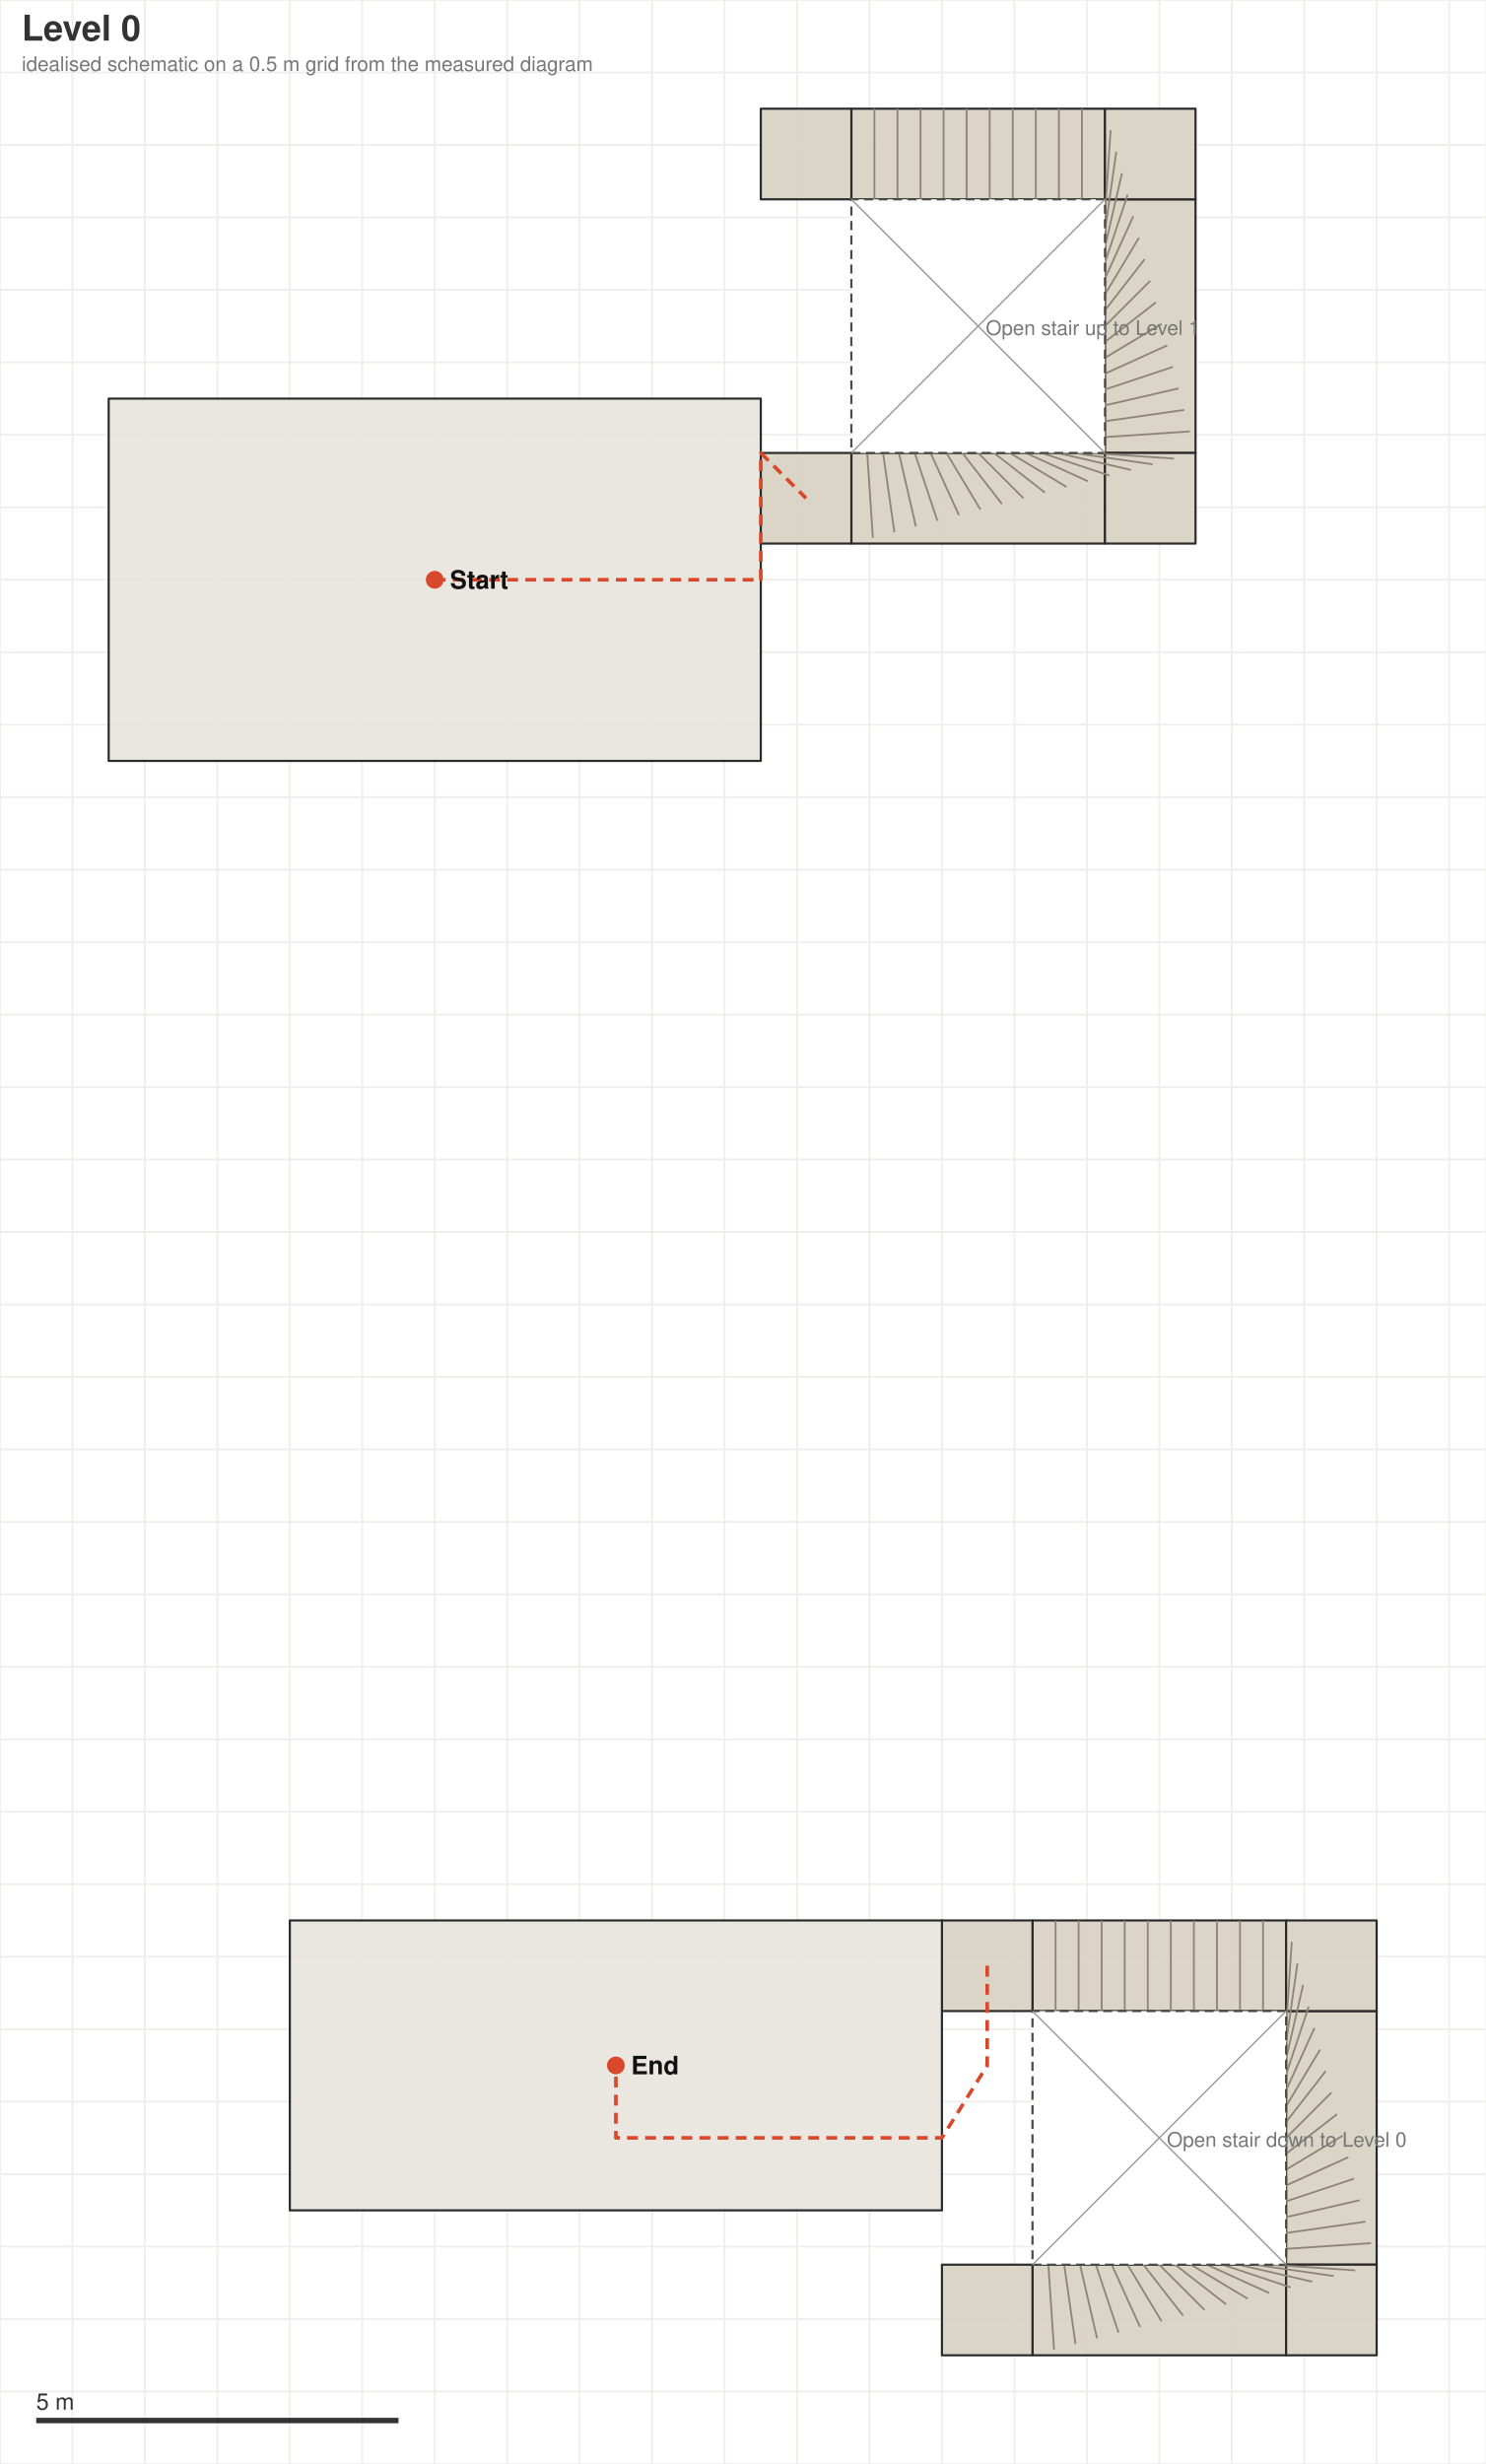
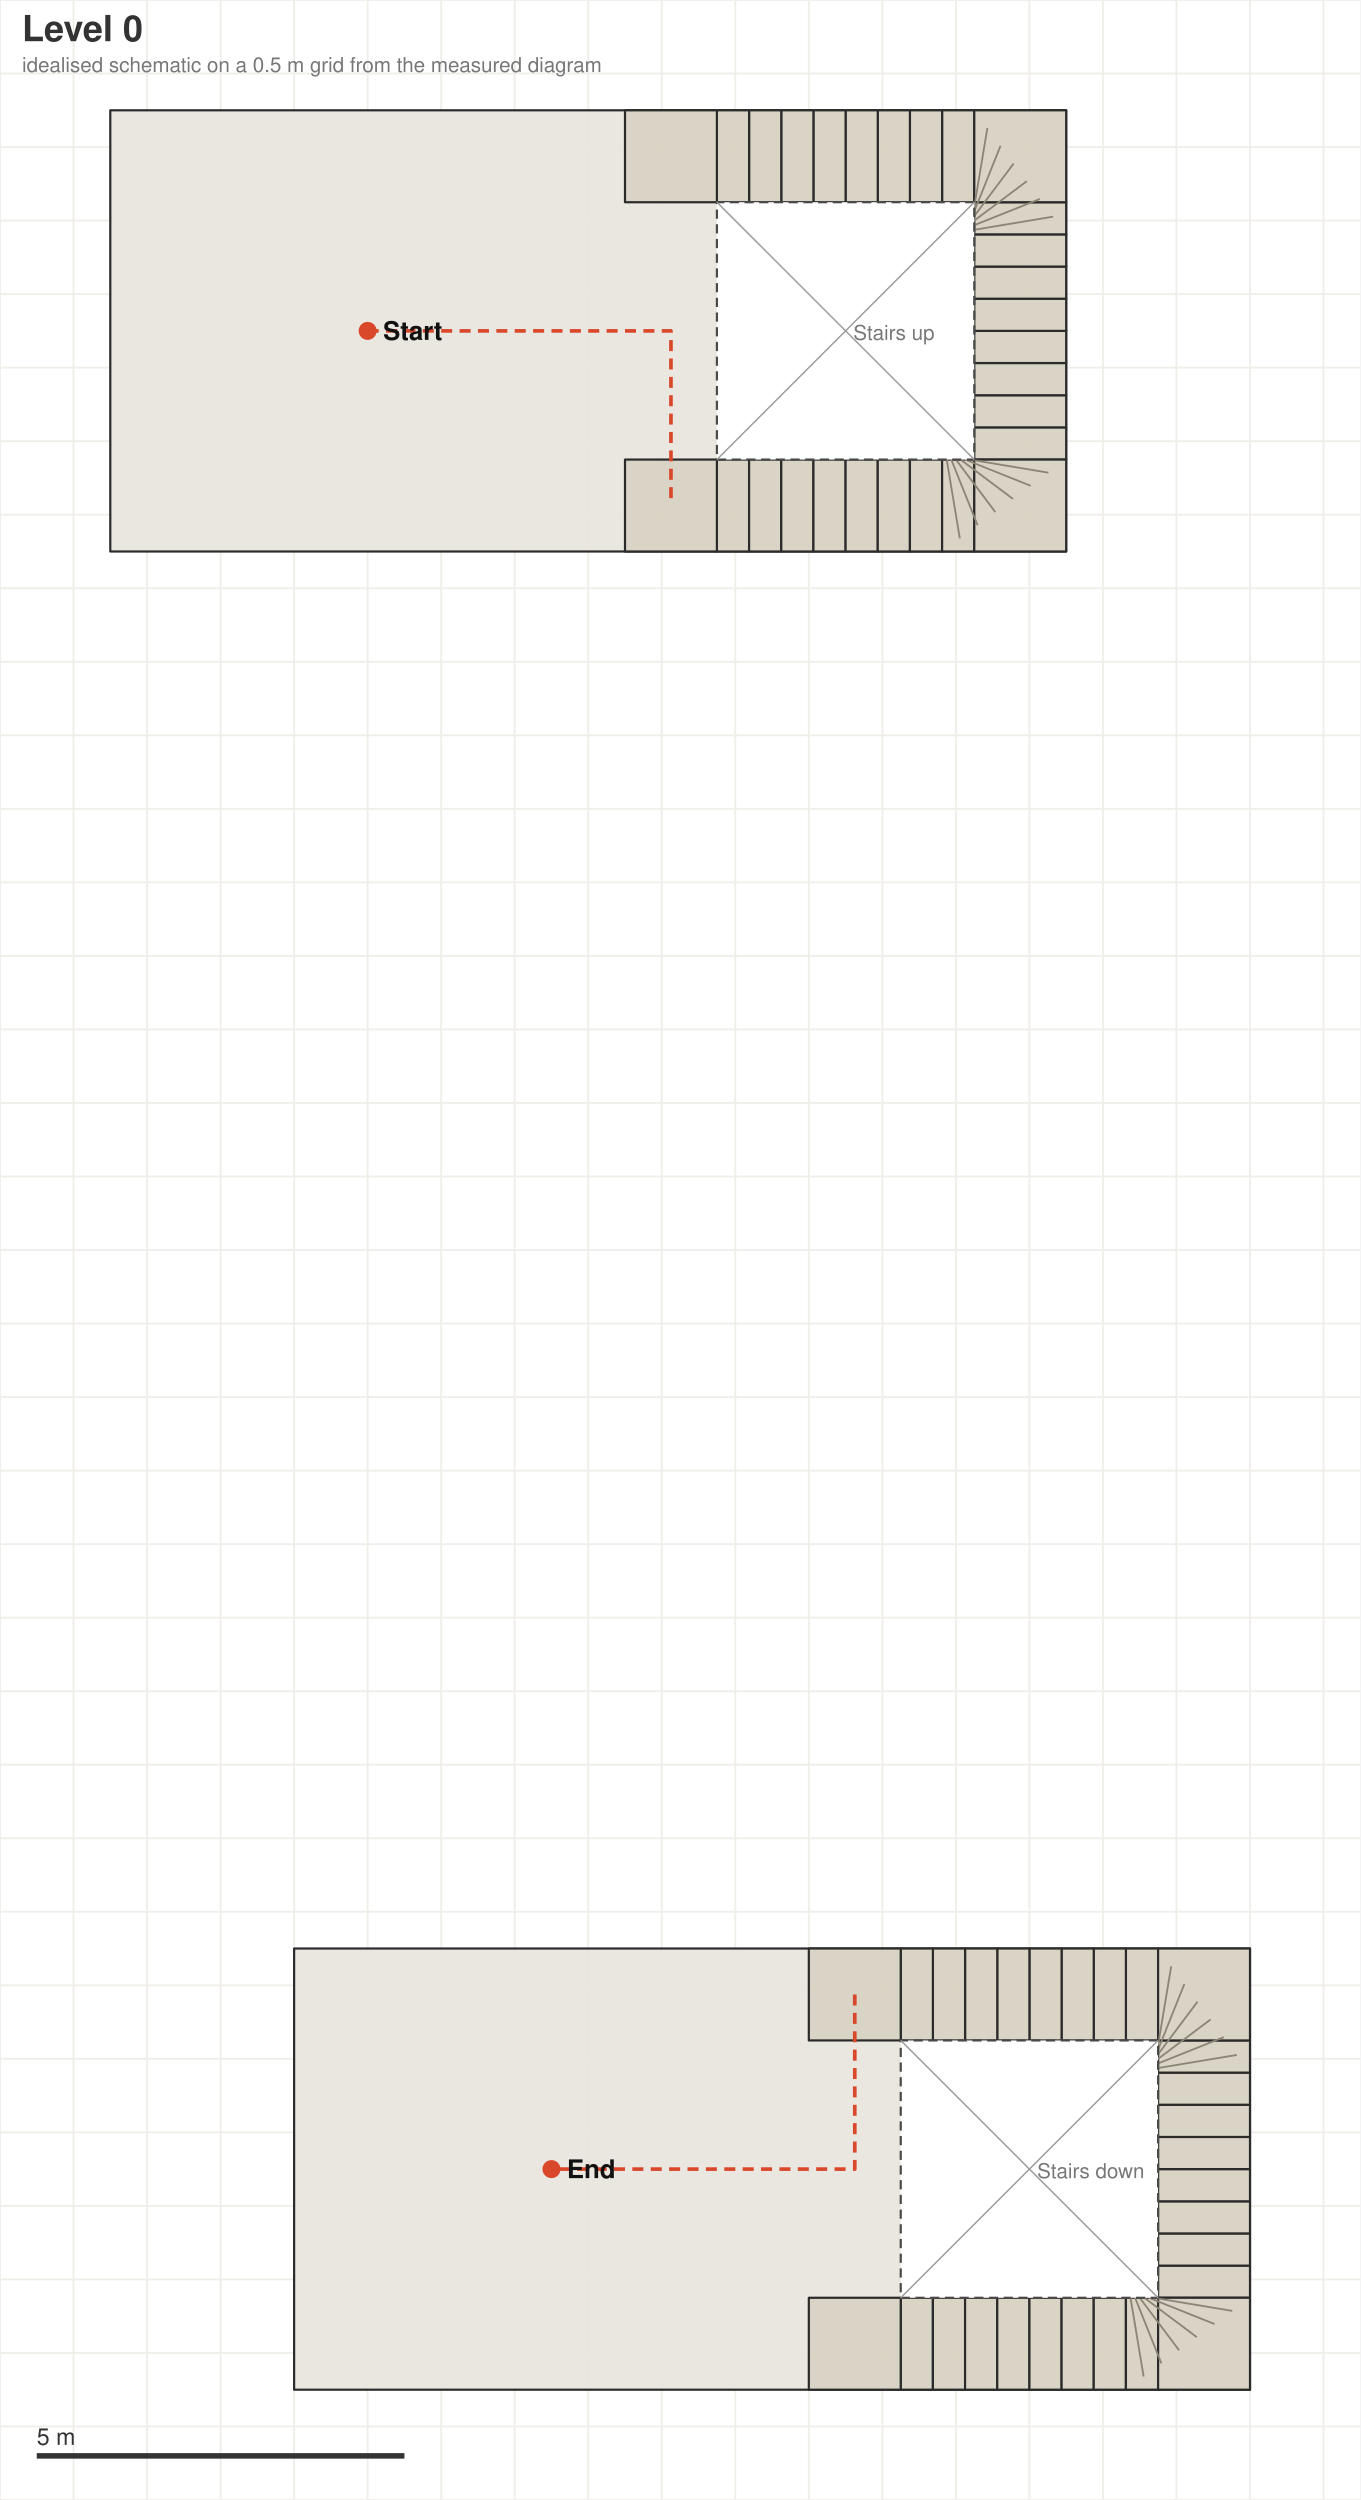
- <svg xmlns="http://www.w3.org/2000/svg" width="820" height="1360" viewBox="0 0 820.0 1360.0" font-family="Helvetica, Arial, sans-serif">
+ <svg xmlns="http://www.w3.org/2000/svg" width="740" height="1360" viewBox="0 0 740.0 1360.0" font-family="Helvetica, Arial, sans-serif">
  <rect width="100%" height="100%" fill="white" />
  <line x1="0" y1="1360" x2="0" y2="0" stroke="#f0eee9" stroke-width="1" />
  <line x1="40" y1="1360" x2="40" y2="0" stroke="#f0eee9" stroke-width="1" />
  <line x1="80" y1="1360" x2="80" y2="0" stroke="#f0eee9" stroke-width="1" />
  <line x1="120" y1="1360" x2="120" y2="0" stroke="#f0eee9" stroke-width="1" />
  <line x1="160" y1="1360" x2="160" y2="0" stroke="#f0eee9" stroke-width="1" />
  <line x1="200" y1="1360" x2="200" y2="0" stroke="#f0eee9" stroke-width="1" />
  <line x1="240" y1="1360" x2="240" y2="0" stroke="#f0eee9" stroke-width="1" />
  <line x1="280" y1="1360" x2="280" y2="0" stroke="#f0eee9" stroke-width="1" />
  <line x1="320" y1="1360" x2="320" y2="0" stroke="#f0eee9" stroke-width="1" />
  <line x1="360" y1="1360" x2="360" y2="0" stroke="#f0eee9" stroke-width="1" />
  <line x1="400" y1="1360" x2="400" y2="0" stroke="#f0eee9" stroke-width="1" />
  <line x1="440" y1="1360" x2="440" y2="0" stroke="#f0eee9" stroke-width="1" />
  <line x1="480" y1="1360" x2="480" y2="0" stroke="#f0eee9" stroke-width="1" />
  <line x1="520" y1="1360" x2="520" y2="0" stroke="#f0eee9" stroke-width="1" />
  <line x1="560" y1="1360" x2="560" y2="0" stroke="#f0eee9" stroke-width="1" />
  <line x1="600" y1="1360" x2="600" y2="0" stroke="#f0eee9" stroke-width="1" />
  <line x1="640" y1="1360" x2="640" y2="0" stroke="#f0eee9" stroke-width="1" />
  <line x1="680" y1="1360" x2="680" y2="0" stroke="#f0eee9" stroke-width="1" />
  <line x1="720" y1="1360" x2="720" y2="0" stroke="#f0eee9" stroke-width="1" />
-   <line x1="760" y1="1360" x2="760" y2="0" stroke="#f0eee9" stroke-width="1" />
-   <line x1="800" y1="1360" x2="800" y2="0" stroke="#f0eee9" stroke-width="1" />
-   <line x1="0" y1="1360" x2="820" y2="1360" stroke="#f0eee9" stroke-width="1" />
-   <line x1="0" y1="1320" x2="820" y2="1320" stroke="#f0eee9" stroke-width="1" />
-   <line x1="0" y1="1280" x2="820" y2="1280" stroke="#f0eee9" stroke-width="1" />
-   <line x1="0" y1="1240" x2="820" y2="1240" stroke="#f0eee9" stroke-width="1" />
-   <line x1="0" y1="1200" x2="820" y2="1200" stroke="#f0eee9" stroke-width="1" />
-   <line x1="0" y1="1160" x2="820" y2="1160" stroke="#f0eee9" stroke-width="1" />
-   <line x1="0" y1="1120" x2="820" y2="1120" stroke="#f0eee9" stroke-width="1" />
-   <line x1="0" y1="1080" x2="820" y2="1080" stroke="#f0eee9" stroke-width="1" />
-   <line x1="0" y1="1040" x2="820" y2="1040" stroke="#f0eee9" stroke-width="1" />
-   <line x1="0" y1="1000" x2="820" y2="1000" stroke="#f0eee9" stroke-width="1" />
-   <line x1="0" y1="960" x2="820" y2="960" stroke="#f0eee9" stroke-width="1" />
-   <line x1="0" y1="920" x2="820" y2="920" stroke="#f0eee9" stroke-width="1" />
-   <line x1="0" y1="880" x2="820" y2="880" stroke="#f0eee9" stroke-width="1" />
-   <line x1="0" y1="840" x2="820" y2="840" stroke="#f0eee9" stroke-width="1" />
-   <line x1="0" y1="800" x2="820" y2="800" stroke="#f0eee9" stroke-width="1" />
-   <line x1="0" y1="760" x2="820" y2="760" stroke="#f0eee9" stroke-width="1" />
-   <line x1="0" y1="720" x2="820" y2="720" stroke="#f0eee9" stroke-width="1" />
-   <line x1="0" y1="680" x2="820" y2="680" stroke="#f0eee9" stroke-width="1" />
-   <line x1="0" y1="640" x2="820" y2="640" stroke="#f0eee9" stroke-width="1" />
-   <line x1="0" y1="600" x2="820" y2="600" stroke="#f0eee9" stroke-width="1" />
-   <line x1="0" y1="560" x2="820" y2="560" stroke="#f0eee9" stroke-width="1" />
-   <line x1="0" y1="520" x2="820" y2="520" stroke="#f0eee9" stroke-width="1" />
-   <line x1="0" y1="480" x2="820" y2="480" stroke="#f0eee9" stroke-width="1" />
-   <line x1="0" y1="440" x2="820" y2="440" stroke="#f0eee9" stroke-width="1" />
-   <line x1="0" y1="400" x2="820" y2="400" stroke="#f0eee9" stroke-width="1" />
-   <line x1="0" y1="360" x2="820" y2="360" stroke="#f0eee9" stroke-width="1" />
-   <line x1="0" y1="320" x2="820" y2="320" stroke="#f0eee9" stroke-width="1" />
-   <line x1="0" y1="280" x2="820" y2="280" stroke="#f0eee9" stroke-width="1" />
-   <line x1="0" y1="240" x2="820" y2="240" stroke="#f0eee9" stroke-width="1" />
-   <line x1="0" y1="200" x2="820" y2="200" stroke="#f0eee9" stroke-width="1" />
-   <line x1="0" y1="160" x2="820" y2="160" stroke="#f0eee9" stroke-width="1" />
-   <line x1="0" y1="120" x2="820" y2="120" stroke="#f0eee9" stroke-width="1" />
-   <line x1="0" y1="80" x2="820" y2="80" stroke="#f0eee9" stroke-width="1" />
-   <line x1="0" y1="40" x2="820" y2="40" stroke="#f0eee9" stroke-width="1" />
-   <line x1="0" y1="0" x2="820" y2="0" stroke="#f0eee9" stroke-width="1" />
-   <polygon points="60,420 420,420 420,220 60,220" fill="#e9e6df" stroke="#2b2b2b" stroke-width="1.2" stroke-linejoin="round" fill-opacity="0.95" />
-   <polygon points="470,300 610,300 610,250 470,250" fill="#d9d3c4" stroke="#2b2b2b" stroke-width="1.2" stroke-linejoin="round" fill-opacity="0.95" />
-   <polygon points="660,250 660,110 610,110 610,250" fill="#d9d3c4" stroke="#2b2b2b" stroke-width="1.2" stroke-linejoin="round" fill-opacity="0.95" />
-   <polygon points="610,60 470,60 470,110 610,110" fill="#d9d3c4" stroke="#2b2b2b" stroke-width="1.2" stroke-linejoin="round" fill-opacity="0.95" />
-   <polygon points="420,300 470,300 470,250 420,250" fill="#d9d3c4" stroke="#2b2b2b" stroke-width="1.2" stroke-linejoin="round" fill-opacity="0.95" />
-   <polygon points="610,300 660,300 660,250 610,250" fill="#d9d3c4" stroke="#2b2b2b" stroke-width="1.2" stroke-linejoin="round" fill-opacity="0.95" />
-   <polygon points="610,110 660,110 660,60 610,60" fill="#d9d3c4" stroke="#2b2b2b" stroke-width="1.2" stroke-linejoin="round" fill-opacity="0.95" />
-   <polygon points="420,110 470,110 470,60 420,60" fill="#d9d3c4" stroke="#2b2b2b" stroke-width="1.2" stroke-linejoin="round" fill-opacity="0.95" />
-   <line x1="481.88" y1="296.88" x2="478.75" y2="250" stroke="#8c8577" stroke-width="1" />
-   <line x1="493.75" y1="293.75" x2="487.5" y2="250" stroke="#8c8577" stroke-width="1" />
-   <line x1="505.62" y1="290.62" x2="496.25" y2="250" stroke="#8c8577" stroke-width="1" />
-   <line x1="517.5" y1="287.5" x2="505" y2="250" stroke="#8c8577" stroke-width="1" />
-   <line x1="529.38" y1="284.38" x2="513.75" y2="250" stroke="#8c8577" stroke-width="1" />
-   <line x1="541.25" y1="281.25" x2="522.5" y2="250" stroke="#8c8577" stroke-width="1" />
-   <line x1="553.12" y1="278.12" x2="531.25" y2="250" stroke="#8c8577" stroke-width="1" />
-   <line x1="565" y1="275" x2="540" y2="250" stroke="#8c8577" stroke-width="1" />
-   <line x1="576.88" y1="271.88" x2="548.75" y2="250" stroke="#8c8577" stroke-width="1" />
-   <line x1="588.75" y1="268.75" x2="557.5" y2="250" stroke="#8c8577" stroke-width="1" />
-   <line x1="600.62" y1="265.62" x2="566.25" y2="250" stroke="#8c8577" stroke-width="1" />
-   <line x1="612.5" y1="262.5" x2="575" y2="250" stroke="#8c8577" stroke-width="1" />
-   <line x1="624.38" y1="259.38" x2="583.75" y2="250" stroke="#8c8577" stroke-width="1" />
-   <line x1="636.25" y1="256.25" x2="592.5" y2="250" stroke="#8c8577" stroke-width="1" />
-   <line x1="648.12" y1="253.12" x2="601.25" y2="250" stroke="#8c8577" stroke-width="1" />
-   <line x1="656.88" y1="238.12" x2="610" y2="241.25" stroke="#8c8577" stroke-width="1" />
-   <line x1="653.75" y1="226.25" x2="610" y2="232.5" stroke="#8c8577" stroke-width="1" />
-   <line x1="650.62" y1="214.38" x2="610" y2="223.75" stroke="#8c8577" stroke-width="1" />
-   <line x1="647.5" y1="202.5" x2="610" y2="215" stroke="#8c8577" stroke-width="1" />
-   <line x1="644.38" y1="190.62" x2="610" y2="206.25" stroke="#8c8577" stroke-width="1" />
-   <line x1="641.25" y1="178.75" x2="610" y2="197.5" stroke="#8c8577" stroke-width="1" />
-   <line x1="638.12" y1="166.88" x2="610" y2="188.75" stroke="#8c8577" stroke-width="1" />
-   <line x1="635" y1="155" x2="610" y2="180" stroke="#8c8577" stroke-width="1" />
-   <line x1="631.88" y1="143.12" x2="610" y2="171.25" stroke="#8c8577" stroke-width="1" />
-   <line x1="628.75" y1="131.25" x2="610" y2="162.5" stroke="#8c8577" stroke-width="1" />
-   <line x1="625.62" y1="119.38" x2="610" y2="153.75" stroke="#8c8577" stroke-width="1" />
-   <line x1="622.5" y1="107.5" x2="610" y2="145" stroke="#8c8577" stroke-width="1" />
-   <line x1="619.38" y1="95.62" x2="610" y2="136.25" stroke="#8c8577" stroke-width="1" />
-   <line x1="616.25" y1="83.75" x2="610" y2="127.5" stroke="#8c8577" stroke-width="1" />
-   <line x1="613.12" y1="71.88" x2="610" y2="118.75" stroke="#8c8577" stroke-width="1" />
-   <line x1="597.27" y1="60" x2="597.27" y2="110" stroke="#8c8577" stroke-width="1" />
-   <line x1="584.55" y1="60" x2="584.55" y2="110" stroke="#8c8577" stroke-width="1" />
-   <line x1="571.82" y1="60" x2="571.82" y2="110" stroke="#8c8577" stroke-width="1" />
-   <line x1="559.09" y1="60" x2="559.09" y2="110" stroke="#8c8577" stroke-width="1" />
-   <line x1="546.36" y1="60" x2="546.36" y2="110" stroke="#8c8577" stroke-width="1" />
-   <line x1="533.64" y1="60" x2="533.64" y2="110" stroke="#8c8577" stroke-width="1" />
-   <line x1="520.91" y1="60" x2="520.91" y2="110" stroke="#8c8577" stroke-width="1" />
-   <line x1="508.18" y1="60" x2="508.18" y2="110" stroke="#8c8577" stroke-width="1" />
-   <line x1="495.45" y1="60" x2="495.45" y2="110" stroke="#8c8577" stroke-width="1" />
-   <line x1="482.73" y1="60" x2="482.73" y2="110" stroke="#8c8577" stroke-width="1" />
-   <polygon points="470,250 610,250 610,110 470,110" fill="white" stroke="#4a4a4a" stroke-width="1.2" stroke-dasharray="5 3" />
-   <line x1="470" y1="250" x2="610" y2="110" stroke="#9a9a9a" stroke-width="0.8" />
-   <line x1="610" y1="250" x2="470" y2="110" stroke="#9a9a9a" stroke-width="0.8" />
-   <polygon points="570,1300 710,1300 710,1250 570,1250" fill="#d9d3c4" stroke="#2b2b2b" stroke-width="1.2" stroke-linejoin="round" fill-opacity="0.95" />
-   <polygon points="760,1250 760,1110 710,1110 710,1250" fill="#d9d3c4" stroke="#2b2b2b" stroke-width="1.2" stroke-linejoin="round" fill-opacity="0.95" />
-   <polygon points="710,1060 570,1060 570,1110 710,1110" fill="#d9d3c4" stroke="#2b2b2b" stroke-width="1.2" stroke-linejoin="round" fill-opacity="0.95" />
-   <polygon points="520,1300 570,1300 570,1250 520,1250" fill="#d9d3c4" stroke="#2b2b2b" stroke-width="1.2" stroke-linejoin="round" fill-opacity="0.95" />
-   <polygon points="710,1300 760,1300 760,1250 710,1250" fill="#d9d3c4" stroke="#2b2b2b" stroke-width="1.2" stroke-linejoin="round" fill-opacity="0.95" />
-   <polygon points="710,1110 760,1110 760,1060 710,1060" fill="#d9d3c4" stroke="#2b2b2b" stroke-width="1.2" stroke-linejoin="round" fill-opacity="0.95" />
-   <polygon points="520,1110 570,1110 570,1060 520,1060" fill="#d9d3c4" stroke="#2b2b2b" stroke-width="1.2" stroke-linejoin="round" fill-opacity="0.95" />
-   <line x1="581.88" y1="1296.88" x2="578.75" y2="1250" stroke="#8c8577" stroke-width="1" />
-   <line x1="593.75" y1="1293.75" x2="587.5" y2="1250" stroke="#8c8577" stroke-width="1" />
-   <line x1="605.62" y1="1290.62" x2="596.25" y2="1250" stroke="#8c8577" stroke-width="1" />
-   <line x1="617.5" y1="1287.5" x2="605" y2="1250" stroke="#8c8577" stroke-width="1" />
-   <line x1="629.38" y1="1284.38" x2="613.75" y2="1250" stroke="#8c8577" stroke-width="1" />
-   <line x1="641.25" y1="1281.25" x2="622.5" y2="1250" stroke="#8c8577" stroke-width="1" />
-   <line x1="653.12" y1="1278.12" x2="631.25" y2="1250" stroke="#8c8577" stroke-width="1" />
-   <line x1="665" y1="1275" x2="640" y2="1250" stroke="#8c8577" stroke-width="1" />
-   <line x1="676.88" y1="1271.88" x2="648.75" y2="1250" stroke="#8c8577" stroke-width="1" />
-   <line x1="688.75" y1="1268.75" x2="657.5" y2="1250" stroke="#8c8577" stroke-width="1" />
-   <line x1="700.62" y1="1265.62" x2="666.25" y2="1250" stroke="#8c8577" stroke-width="1" />
-   <line x1="712.5" y1="1262.5" x2="675" y2="1250" stroke="#8c8577" stroke-width="1" />
-   <line x1="724.38" y1="1259.38" x2="683.75" y2="1250" stroke="#8c8577" stroke-width="1" />
-   <line x1="736.25" y1="1256.25" x2="692.5" y2="1250" stroke="#8c8577" stroke-width="1" />
-   <line x1="748.12" y1="1253.12" x2="701.25" y2="1250" stroke="#8c8577" stroke-width="1" />
-   <line x1="756.88" y1="1238.12" x2="710" y2="1241.25" stroke="#8c8577" stroke-width="1" />
-   <line x1="753.75" y1="1226.25" x2="710" y2="1232.5" stroke="#8c8577" stroke-width="1" />
-   <line x1="750.62" y1="1214.38" x2="710" y2="1223.75" stroke="#8c8577" stroke-width="1" />
-   <line x1="747.5" y1="1202.5" x2="710" y2="1215" stroke="#8c8577" stroke-width="1" />
-   <line x1="744.38" y1="1190.62" x2="710" y2="1206.25" stroke="#8c8577" stroke-width="1" />
-   <line x1="741.25" y1="1178.75" x2="710" y2="1197.5" stroke="#8c8577" stroke-width="1" />
-   <line x1="738.12" y1="1166.88" x2="710" y2="1188.75" stroke="#8c8577" stroke-width="1" />
-   <line x1="735" y1="1155" x2="710" y2="1180" stroke="#8c8577" stroke-width="1" />
-   <line x1="731.88" y1="1143.12" x2="710" y2="1171.25" stroke="#8c8577" stroke-width="1" />
-   <line x1="728.75" y1="1131.25" x2="710" y2="1162.5" stroke="#8c8577" stroke-width="1" />
-   <line x1="725.62" y1="1119.38" x2="710" y2="1153.75" stroke="#8c8577" stroke-width="1" />
-   <line x1="722.5" y1="1107.5" x2="710" y2="1145" stroke="#8c8577" stroke-width="1" />
-   <line x1="719.38" y1="1095.62" x2="710" y2="1136.25" stroke="#8c8577" stroke-width="1" />
-   <line x1="716.25" y1="1083.75" x2="710" y2="1127.5" stroke="#8c8577" stroke-width="1" />
-   <line x1="713.12" y1="1071.88" x2="710" y2="1118.75" stroke="#8c8577" stroke-width="1" />
-   <line x1="697.27" y1="1060" x2="697.27" y2="1110" stroke="#8c8577" stroke-width="1" />
-   <line x1="684.55" y1="1060" x2="684.55" y2="1110" stroke="#8c8577" stroke-width="1" />
-   <line x1="671.82" y1="1060" x2="671.82" y2="1110" stroke="#8c8577" stroke-width="1" />
-   <line x1="659.09" y1="1060" x2="659.09" y2="1110" stroke="#8c8577" stroke-width="1" />
-   <line x1="646.36" y1="1060" x2="646.36" y2="1110" stroke="#8c8577" stroke-width="1" />
-   <line x1="633.64" y1="1060" x2="633.64" y2="1110" stroke="#8c8577" stroke-width="1" />
-   <line x1="620.91" y1="1060" x2="620.91" y2="1110" stroke="#8c8577" stroke-width="1" />
-   <line x1="608.18" y1="1060" x2="608.18" y2="1110" stroke="#8c8577" stroke-width="1" />
-   <line x1="595.45" y1="1060" x2="595.45" y2="1110" stroke="#8c8577" stroke-width="1" />
-   <line x1="582.73" y1="1060" x2="582.73" y2="1110" stroke="#8c8577" stroke-width="1" />
-   <polygon points="570,1250 710,1250 710,1110 570,1110" fill="white" stroke="#4a4a4a" stroke-width="1.2" stroke-dasharray="5 3" />
-   <line x1="570" y1="1250" x2="710" y2="1110" stroke="#9a9a9a" stroke-width="0.8" />
-   <line x1="710" y1="1250" x2="570" y2="1110" stroke="#9a9a9a" stroke-width="0.8" />
-   <polygon points="160,1220 520,1220 520,1060 160,1060" fill="#e9e6df" stroke="#2b2b2b" stroke-width="1.2" stroke-linejoin="round" fill-opacity="0.95" />
-   <polyline points="240,320 240,320 240,320 420,320 420,250 445,275 445,275 445,275" fill="none" stroke="#d9482b" stroke-width="2" stroke-dasharray="6 4" stroke-linejoin="round" />
-   <polyline points="545,1085 545,1140 545,1140 520,1180 340,1180 340,1140 340,1140 340,1140" fill="none" stroke="#d9482b" stroke-width="2" stroke-dasharray="6 4" stroke-linejoin="round" />
-   <circle cx="240" cy="320" r="4.9" fill="#d9482b" />
-   <text x="248.4" y="324.9" font-size="14" fill="#111111" font-weight="600">Start</text>
-   <circle cx="340" cy="1140" r="4.9" fill="#d9482b" />
-   <text x="348.4" y="1144.9" font-size="14" fill="#111111" font-weight="600">End</text>
-   <text x="544.2" y="184.9" font-size="11.2" fill="#777777" font-weight="500">Open stair up to Level 1</text>
-   <text x="644.2" y="1184.9" font-size="11.2" fill="#777777" font-weight="500">Open stair down to Level 0</text>
+   <line x1="0" y1="1360" x2="740" y2="1360" stroke="#f0eee9" stroke-width="1" />
+   <line x1="0" y1="1320" x2="740" y2="1320" stroke="#f0eee9" stroke-width="1" />
+   <line x1="0" y1="1280" x2="740" y2="1280" stroke="#f0eee9" stroke-width="1" />
+   <line x1="0" y1="1240" x2="740" y2="1240" stroke="#f0eee9" stroke-width="1" />
+   <line x1="0" y1="1200" x2="740" y2="1200" stroke="#f0eee9" stroke-width="1" />
+   <line x1="0" y1="1160" x2="740" y2="1160" stroke="#f0eee9" stroke-width="1" />
+   <line x1="0" y1="1120" x2="740" y2="1120" stroke="#f0eee9" stroke-width="1" />
+   <line x1="0" y1="1080" x2="740" y2="1080" stroke="#f0eee9" stroke-width="1" />
+   <line x1="0" y1="1040" x2="740" y2="1040" stroke="#f0eee9" stroke-width="1" />
+   <line x1="0" y1="1000" x2="740" y2="1000" stroke="#f0eee9" stroke-width="1" />
+   <line x1="0" y1="960" x2="740" y2="960" stroke="#f0eee9" stroke-width="1" />
+   <line x1="0" y1="920" x2="740" y2="920" stroke="#f0eee9" stroke-width="1" />
+   <line x1="0" y1="880" x2="740" y2="880" stroke="#f0eee9" stroke-width="1" />
+   <line x1="0" y1="840" x2="740" y2="840" stroke="#f0eee9" stroke-width="1" />
+   <line x1="0" y1="800" x2="740" y2="800" stroke="#f0eee9" stroke-width="1" />
+   <line x1="0" y1="760" x2="740" y2="760" stroke="#f0eee9" stroke-width="1" />
+   <line x1="0" y1="720" x2="740" y2="720" stroke="#f0eee9" stroke-width="1" />
+   <line x1="0" y1="680" x2="740" y2="680" stroke="#f0eee9" stroke-width="1" />
+   <line x1="0" y1="640" x2="740" y2="640" stroke="#f0eee9" stroke-width="1" />
+   <line x1="0" y1="600" x2="740" y2="600" stroke="#f0eee9" stroke-width="1" />
+   <line x1="0" y1="560" x2="740" y2="560" stroke="#f0eee9" stroke-width="1" />
+   <line x1="0" y1="520" x2="740" y2="520" stroke="#f0eee9" stroke-width="1" />
+   <line x1="0" y1="480" x2="740" y2="480" stroke="#f0eee9" stroke-width="1" />
+   <line x1="0" y1="440" x2="740" y2="440" stroke="#f0eee9" stroke-width="1" />
+   <line x1="0" y1="400" x2="740" y2="400" stroke="#f0eee9" stroke-width="1" />
+   <line x1="0" y1="360" x2="740" y2="360" stroke="#f0eee9" stroke-width="1" />
+   <line x1="0" y1="320" x2="740" y2="320" stroke="#f0eee9" stroke-width="1" />
+   <line x1="0" y1="280" x2="740" y2="280" stroke="#f0eee9" stroke-width="1" />
+   <line x1="0" y1="240" x2="740" y2="240" stroke="#f0eee9" stroke-width="1" />
+   <line x1="0" y1="200" x2="740" y2="200" stroke="#f0eee9" stroke-width="1" />
+   <line x1="0" y1="160" x2="740" y2="160" stroke="#f0eee9" stroke-width="1" />
+   <line x1="0" y1="120" x2="740" y2="120" stroke="#f0eee9" stroke-width="1" />
+   <line x1="0" y1="80" x2="740" y2="80" stroke="#f0eee9" stroke-width="1" />
+   <line x1="0" y1="40" x2="740" y2="40" stroke="#f0eee9" stroke-width="1" />
+   <line x1="0" y1="0" x2="740" y2="0" stroke="#f0eee9" stroke-width="1" />
+   <polygon points="60,300 580,300 580,60 60,60" fill="#e9e6df" stroke="#2b2b2b" stroke-width="1.2" stroke-linejoin="round" fill-opacity="0.95" />
+   <polygon points="160,1300 680,1300 680,1060 160,1060" fill="#e9e6df" stroke="#2b2b2b" stroke-width="1.2" stroke-linejoin="round" fill-opacity="0.95" />
+   <polygon points="390,300 407.5,300 407.5,250 390,250" fill="#d9d3c4" stroke="#2b2b2b" stroke-width="1.2" stroke-linejoin="round" fill-opacity="0.95" />
+   <polygon points="407.5,300 425,300 425,250 407.5,250" fill="#d9d3c4" stroke="#2b2b2b" stroke-width="1.2" stroke-linejoin="round" fill-opacity="0.95" />
+   <polygon points="425,300 442.5,300 442.5,250 425,250" fill="#d9d3c4" stroke="#2b2b2b" stroke-width="1.2" stroke-linejoin="round" fill-opacity="0.95" />
+   <polygon points="442.5,300 460,300 460,250 442.5,250" fill="#d9d3c4" stroke="#2b2b2b" stroke-width="1.2" stroke-linejoin="round" fill-opacity="0.95" />
+   <polygon points="460,300 477.5,300 477.5,250 460,250" fill="#d9d3c4" stroke="#2b2b2b" stroke-width="1.2" stroke-linejoin="round" fill-opacity="0.95" />
+   <polygon points="477.5,300 495,300 495,250 477.5,250" fill="#d9d3c4" stroke="#2b2b2b" stroke-width="1.2" stroke-linejoin="round" fill-opacity="0.95" />
+   <polygon points="495,300 512.5,300 512.5,250 495,250" fill="#d9d3c4" stroke="#2b2b2b" stroke-width="1.2" stroke-linejoin="round" fill-opacity="0.95" />
+   <polygon points="512.5,300 530,300 530,250 512.5,250" fill="#d9d3c4" stroke="#2b2b2b" stroke-width="1.2" stroke-linejoin="round" fill-opacity="0.95" />
+   <polygon points="580,250 580,232.5 530,232.5 530,250" fill="#d9d3c4" stroke="#2b2b2b" stroke-width="1.2" stroke-linejoin="round" fill-opacity="0.95" />
+   <polygon points="580,232.5 580,215 530,215 530,232.5" fill="#d9d3c4" stroke="#2b2b2b" stroke-width="1.2" stroke-linejoin="round" fill-opacity="0.95" />
+   <polygon points="580,215 580,197.5 530,197.5 530,215" fill="#d9d3c4" stroke="#2b2b2b" stroke-width="1.2" stroke-linejoin="round" fill-opacity="0.95" />
+   <polygon points="580,197.5 580,180 530,180 530,197.5" fill="#d9d3c4" stroke="#2b2b2b" stroke-width="1.2" stroke-linejoin="round" fill-opacity="0.95" />
+   <polygon points="580,180 580,162.5 530,162.5 530,180" fill="#d9d3c4" stroke="#2b2b2b" stroke-width="1.2" stroke-linejoin="round" fill-opacity="0.95" />
+   <polygon points="580,162.5 580,145 530,145 530,162.5" fill="#d9d3c4" stroke="#2b2b2b" stroke-width="1.2" stroke-linejoin="round" fill-opacity="0.95" />
+   <polygon points="580,145 580,127.5 530,127.5 530,145" fill="#d9d3c4" stroke="#2b2b2b" stroke-width="1.2" stroke-linejoin="round" fill-opacity="0.95" />
+   <polygon points="580,127.5 580,110 530,110 530,127.5" fill="#d9d3c4" stroke="#2b2b2b" stroke-width="1.2" stroke-linejoin="round" fill-opacity="0.95" />
+   <polygon points="530,60 512.5,60 512.5,110 530,110" fill="#d9d3c4" stroke="#2b2b2b" stroke-width="1.2" stroke-linejoin="round" fill-opacity="0.95" />
+   <polygon points="512.5,60 495,60 495,110 512.5,110" fill="#d9d3c4" stroke="#2b2b2b" stroke-width="1.2" stroke-linejoin="round" fill-opacity="0.95" />
+   <polygon points="495,60 477.5,60 477.5,110 495,110" fill="#d9d3c4" stroke="#2b2b2b" stroke-width="1.2" stroke-linejoin="round" fill-opacity="0.95" />
+   <polygon points="477.5,60 460,60 460,110 477.5,110" fill="#d9d3c4" stroke="#2b2b2b" stroke-width="1.2" stroke-linejoin="round" fill-opacity="0.95" />
+   <polygon points="460,60 442.5,60 442.5,110 460,110" fill="#d9d3c4" stroke="#2b2b2b" stroke-width="1.2" stroke-linejoin="round" fill-opacity="0.95" />
+   <polygon points="442.5,60 425,60 425,110 442.5,110" fill="#d9d3c4" stroke="#2b2b2b" stroke-width="1.2" stroke-linejoin="round" fill-opacity="0.95" />
+   <polygon points="425,60 407.5,60 407.5,110 425,110" fill="#d9d3c4" stroke="#2b2b2b" stroke-width="1.2" stroke-linejoin="round" fill-opacity="0.95" />
+   <polygon points="407.5,60 390,60 390,110 407.5,110" fill="#d9d3c4" stroke="#2b2b2b" stroke-width="1.2" stroke-linejoin="round" fill-opacity="0.95" />
+   <polygon points="340,300 390,300 390,250 340,250" fill="#d9d3c4" stroke="#2b2b2b" stroke-width="1.2" stroke-linejoin="round" fill-opacity="0.95" />
+   <polygon points="530,300 580,300 580,250 530,250" fill="#d9d3c4" stroke="#2b2b2b" stroke-width="1.2" stroke-linejoin="round" fill-opacity="0.95" />
+   <polygon points="530,110 580,110 580,60 530,60" fill="#d9d3c4" stroke="#2b2b2b" stroke-width="1.2" stroke-linejoin="round" fill-opacity="0.95" />
+   <polygon points="340,110 390,110 390,60 340,60" fill="#d9d3c4" stroke="#2b2b2b" stroke-width="1.2" stroke-linejoin="round" fill-opacity="0.95" />
+   <line x1="522.14" y1="292.86" x2="515" y2="250" stroke="#8c8577" stroke-width="1" />
+   <line x1="531.79" y1="285.71" x2="517.5" y2="250" stroke="#8c8577" stroke-width="1" />
+   <line x1="541.43" y1="278.57" x2="520" y2="250" stroke="#8c8577" stroke-width="1" />
+   <line x1="551.07" y1="271.43" x2="522.5" y2="250" stroke="#8c8577" stroke-width="1" />
+   <line x1="560.71" y1="264.29" x2="525" y2="250" stroke="#8c8577" stroke-width="1" />
+   <line x1="570.36" y1="257.14" x2="527.5" y2="250" stroke="#8c8577" stroke-width="1" />
+   <line x1="572.86" y1="117.86" x2="530" y2="125" stroke="#8c8577" stroke-width="1" />
+   <line x1="565.71" y1="108.21" x2="530" y2="122.5" stroke="#8c8577" stroke-width="1" />
+   <line x1="558.57" y1="98.57" x2="530" y2="120" stroke="#8c8577" stroke-width="1" />
+   <line x1="551.43" y1="88.93" x2="530" y2="117.5" stroke="#8c8577" stroke-width="1" />
+   <line x1="544.29" y1="79.29" x2="530" y2="115" stroke="#8c8577" stroke-width="1" />
+   <line x1="537.14" y1="69.64" x2="530" y2="112.5" stroke="#8c8577" stroke-width="1" />
+   <polygon points="390,250 530,250 530,110 390,110" fill="white" stroke="#4a4a4a" stroke-width="1.2" stroke-dasharray="5 3" />
+   <line x1="390" y1="250" x2="530" y2="110" stroke="#9a9a9a" stroke-width="0.8" />
+   <line x1="530" y1="250" x2="390" y2="110" stroke="#9a9a9a" stroke-width="0.8" />
+   <polygon points="490,1300 507.5,1300 507.5,1250 490,1250" fill="#d9d3c4" stroke="#2b2b2b" stroke-width="1.2" stroke-linejoin="round" fill-opacity="0.95" />
+   <polygon points="507.5,1300 525,1300 525,1250 507.5,1250" fill="#d9d3c4" stroke="#2b2b2b" stroke-width="1.2" stroke-linejoin="round" fill-opacity="0.95" />
+   <polygon points="525,1300 542.5,1300 542.5,1250 525,1250" fill="#d9d3c4" stroke="#2b2b2b" stroke-width="1.2" stroke-linejoin="round" fill-opacity="0.95" />
+   <polygon points="542.5,1300 560,1300 560,1250 542.5,1250" fill="#d9d3c4" stroke="#2b2b2b" stroke-width="1.2" stroke-linejoin="round" fill-opacity="0.95" />
+   <polygon points="560,1300 577.5,1300 577.5,1250 560,1250" fill="#d9d3c4" stroke="#2b2b2b" stroke-width="1.2" stroke-linejoin="round" fill-opacity="0.95" />
+   <polygon points="577.5,1300 595,1300 595,1250 577.5,1250" fill="#d9d3c4" stroke="#2b2b2b" stroke-width="1.2" stroke-linejoin="round" fill-opacity="0.95" />
+   <polygon points="595,1300 612.5,1300 612.5,1250 595,1250" fill="#d9d3c4" stroke="#2b2b2b" stroke-width="1.2" stroke-linejoin="round" fill-opacity="0.95" />
+   <polygon points="612.5,1300 630,1300 630,1250 612.5,1250" fill="#d9d3c4" stroke="#2b2b2b" stroke-width="1.2" stroke-linejoin="round" fill-opacity="0.95" />
+   <polygon points="680,1250 680,1232.5 630,1232.5 630,1250" fill="#d9d3c4" stroke="#2b2b2b" stroke-width="1.2" stroke-linejoin="round" fill-opacity="0.95" />
+   <polygon points="680,1232.5 680,1215 630,1215 630,1232.5" fill="#d9d3c4" stroke="#2b2b2b" stroke-width="1.2" stroke-linejoin="round" fill-opacity="0.95" />
+   <polygon points="680,1215 680,1197.5 630,1197.5 630,1215" fill="#d9d3c4" stroke="#2b2b2b" stroke-width="1.2" stroke-linejoin="round" fill-opacity="0.95" />
+   <polygon points="680,1197.5 680,1180 630,1180 630,1197.5" fill="#d9d3c4" stroke="#2b2b2b" stroke-width="1.2" stroke-linejoin="round" fill-opacity="0.95" />
+   <polygon points="680,1180 680,1162.5 630,1162.5 630,1180" fill="#d9d3c4" stroke="#2b2b2b" stroke-width="1.2" stroke-linejoin="round" fill-opacity="0.95" />
+   <polygon points="680,1162.5 680,1145 630,1145 630,1162.5" fill="#d9d3c4" stroke="#2b2b2b" stroke-width="1.2" stroke-linejoin="round" fill-opacity="0.95" />
+   <polygon points="680,1145 680,1127.5 630,1127.5 630,1145" fill="#d9d3c4" stroke="#2b2b2b" stroke-width="1.2" stroke-linejoin="round" fill-opacity="0.95" />
+   <polygon points="680,1127.5 680,1110 630,1110 630,1127.5" fill="#d9d3c4" stroke="#2b2b2b" stroke-width="1.2" stroke-linejoin="round" fill-opacity="0.95" />
+   <polygon points="630,1060 612.5,1060 612.5,1110 630,1110" fill="#d9d3c4" stroke="#2b2b2b" stroke-width="1.2" stroke-linejoin="round" fill-opacity="0.95" />
+   <polygon points="612.5,1060 595,1060 595,1110 612.5,1110" fill="#d9d3c4" stroke="#2b2b2b" stroke-width="1.2" stroke-linejoin="round" fill-opacity="0.95" />
+   <polygon points="595,1060 577.5,1060 577.5,1110 595,1110" fill="#d9d3c4" stroke="#2b2b2b" stroke-width="1.2" stroke-linejoin="round" fill-opacity="0.95" />
+   <polygon points="577.5,1060 560,1060 560,1110 577.5,1110" fill="#d9d3c4" stroke="#2b2b2b" stroke-width="1.2" stroke-linejoin="round" fill-opacity="0.95" />
+   <polygon points="560,1060 542.5,1060 542.5,1110 560,1110" fill="#d9d3c4" stroke="#2b2b2b" stroke-width="1.2" stroke-linejoin="round" fill-opacity="0.95" />
+   <polygon points="542.5,1060 525,1060 525,1110 542.5,1110" fill="#d9d3c4" stroke="#2b2b2b" stroke-width="1.2" stroke-linejoin="round" fill-opacity="0.95" />
+   <polygon points="525,1060 507.5,1060 507.5,1110 525,1110" fill="#d9d3c4" stroke="#2b2b2b" stroke-width="1.2" stroke-linejoin="round" fill-opacity="0.95" />
+   <polygon points="507.5,1060 490,1060 490,1110 507.5,1110" fill="#d9d3c4" stroke="#2b2b2b" stroke-width="1.2" stroke-linejoin="round" fill-opacity="0.95" />
+   <polygon points="440,1300 490,1300 490,1250 440,1250" fill="#d9d3c4" stroke="#2b2b2b" stroke-width="1.2" stroke-linejoin="round" fill-opacity="0.95" />
+   <polygon points="630,1300 680,1300 680,1250 630,1250" fill="#d9d3c4" stroke="#2b2b2b" stroke-width="1.2" stroke-linejoin="round" fill-opacity="0.95" />
+   <polygon points="630,1110 680,1110 680,1060 630,1060" fill="#d9d3c4" stroke="#2b2b2b" stroke-width="1.2" stroke-linejoin="round" fill-opacity="0.95" />
+   <polygon points="440,1110 490,1110 490,1060 440,1060" fill="#d9d3c4" stroke="#2b2b2b" stroke-width="1.2" stroke-linejoin="round" fill-opacity="0.95" />
+   <line x1="622.14" y1="1292.86" x2="615" y2="1250" stroke="#8c8577" stroke-width="1" />
+   <line x1="631.79" y1="1285.71" x2="617.5" y2="1250" stroke="#8c8577" stroke-width="1" />
+   <line x1="641.43" y1="1278.57" x2="620" y2="1250" stroke="#8c8577" stroke-width="1" />
+   <line x1="651.07" y1="1271.43" x2="622.5" y2="1250" stroke="#8c8577" stroke-width="1" />
+   <line x1="660.71" y1="1264.29" x2="625" y2="1250" stroke="#8c8577" stroke-width="1" />
+   <line x1="670.36" y1="1257.14" x2="627.5" y2="1250" stroke="#8c8577" stroke-width="1" />
+   <line x1="672.86" y1="1117.86" x2="630" y2="1125" stroke="#8c8577" stroke-width="1" />
+   <line x1="665.71" y1="1108.21" x2="630" y2="1122.5" stroke="#8c8577" stroke-width="1" />
+   <line x1="658.57" y1="1098.57" x2="630" y2="1120" stroke="#8c8577" stroke-width="1" />
+   <line x1="651.43" y1="1088.93" x2="630" y2="1117.5" stroke="#8c8577" stroke-width="1" />
+   <line x1="644.29" y1="1079.29" x2="630" y2="1115" stroke="#8c8577" stroke-width="1" />
+   <line x1="637.14" y1="1069.64" x2="630" y2="1112.5" stroke="#8c8577" stroke-width="1" />
+   <polygon points="490,1250 630,1250 630,1110 490,1110" fill="white" stroke="#4a4a4a" stroke-width="1.2" stroke-dasharray="5 3" />
+   <line x1="490" y1="1250" x2="630" y2="1110" stroke="#9a9a9a" stroke-width="0.8" />
+   <line x1="630" y1="1250" x2="490" y2="1110" stroke="#9a9a9a" stroke-width="0.8" />
+   <polyline points="200,180 340,180 340,180 365,180 365,180 365,275" fill="none" stroke="#d9482b" stroke-width="2" stroke-dasharray="6 4" stroke-linejoin="round" />
+   <polyline points="465,1085 465,1180 465,1180 440,1180 300,1180 300,1180" fill="none" stroke="#d9482b" stroke-width="2" stroke-dasharray="6 4" stroke-linejoin="round" />
+   <circle cx="200" cy="180" r="4.9" fill="#d9482b" />
+   <text x="208.4" y="184.9" font-size="14" fill="#111111" font-weight="600">Start</text>
+   <circle cx="300" cy="1180" r="4.9" fill="#d9482b" />
+   <text x="308.4" y="1184.9" font-size="14" fill="#111111" font-weight="600">End</text>
+   <text x="464.2" y="184.9" font-size="11.2" fill="#777777" font-weight="500">Stairs up</text>
+   <text x="564.2" y="1184.9" font-size="11.2" fill="#777777" font-weight="500">Stairs down</text>
  <line x1="20" y1="1336" x2="220" y2="1336" stroke="#333333" stroke-width="3" />
  <text x="20" y="1330" font-size="12.6" fill="#333333">5 m</text>
  <text x="12" y="22.4" font-size="19.6" fill="#333333" font-weight="700">Level 0</text>
  <text x="12" y="39.2" font-size="11.2" fill="#777777">idealised schematic on a 0.5 m grid from the measured diagram</text>
</svg>
